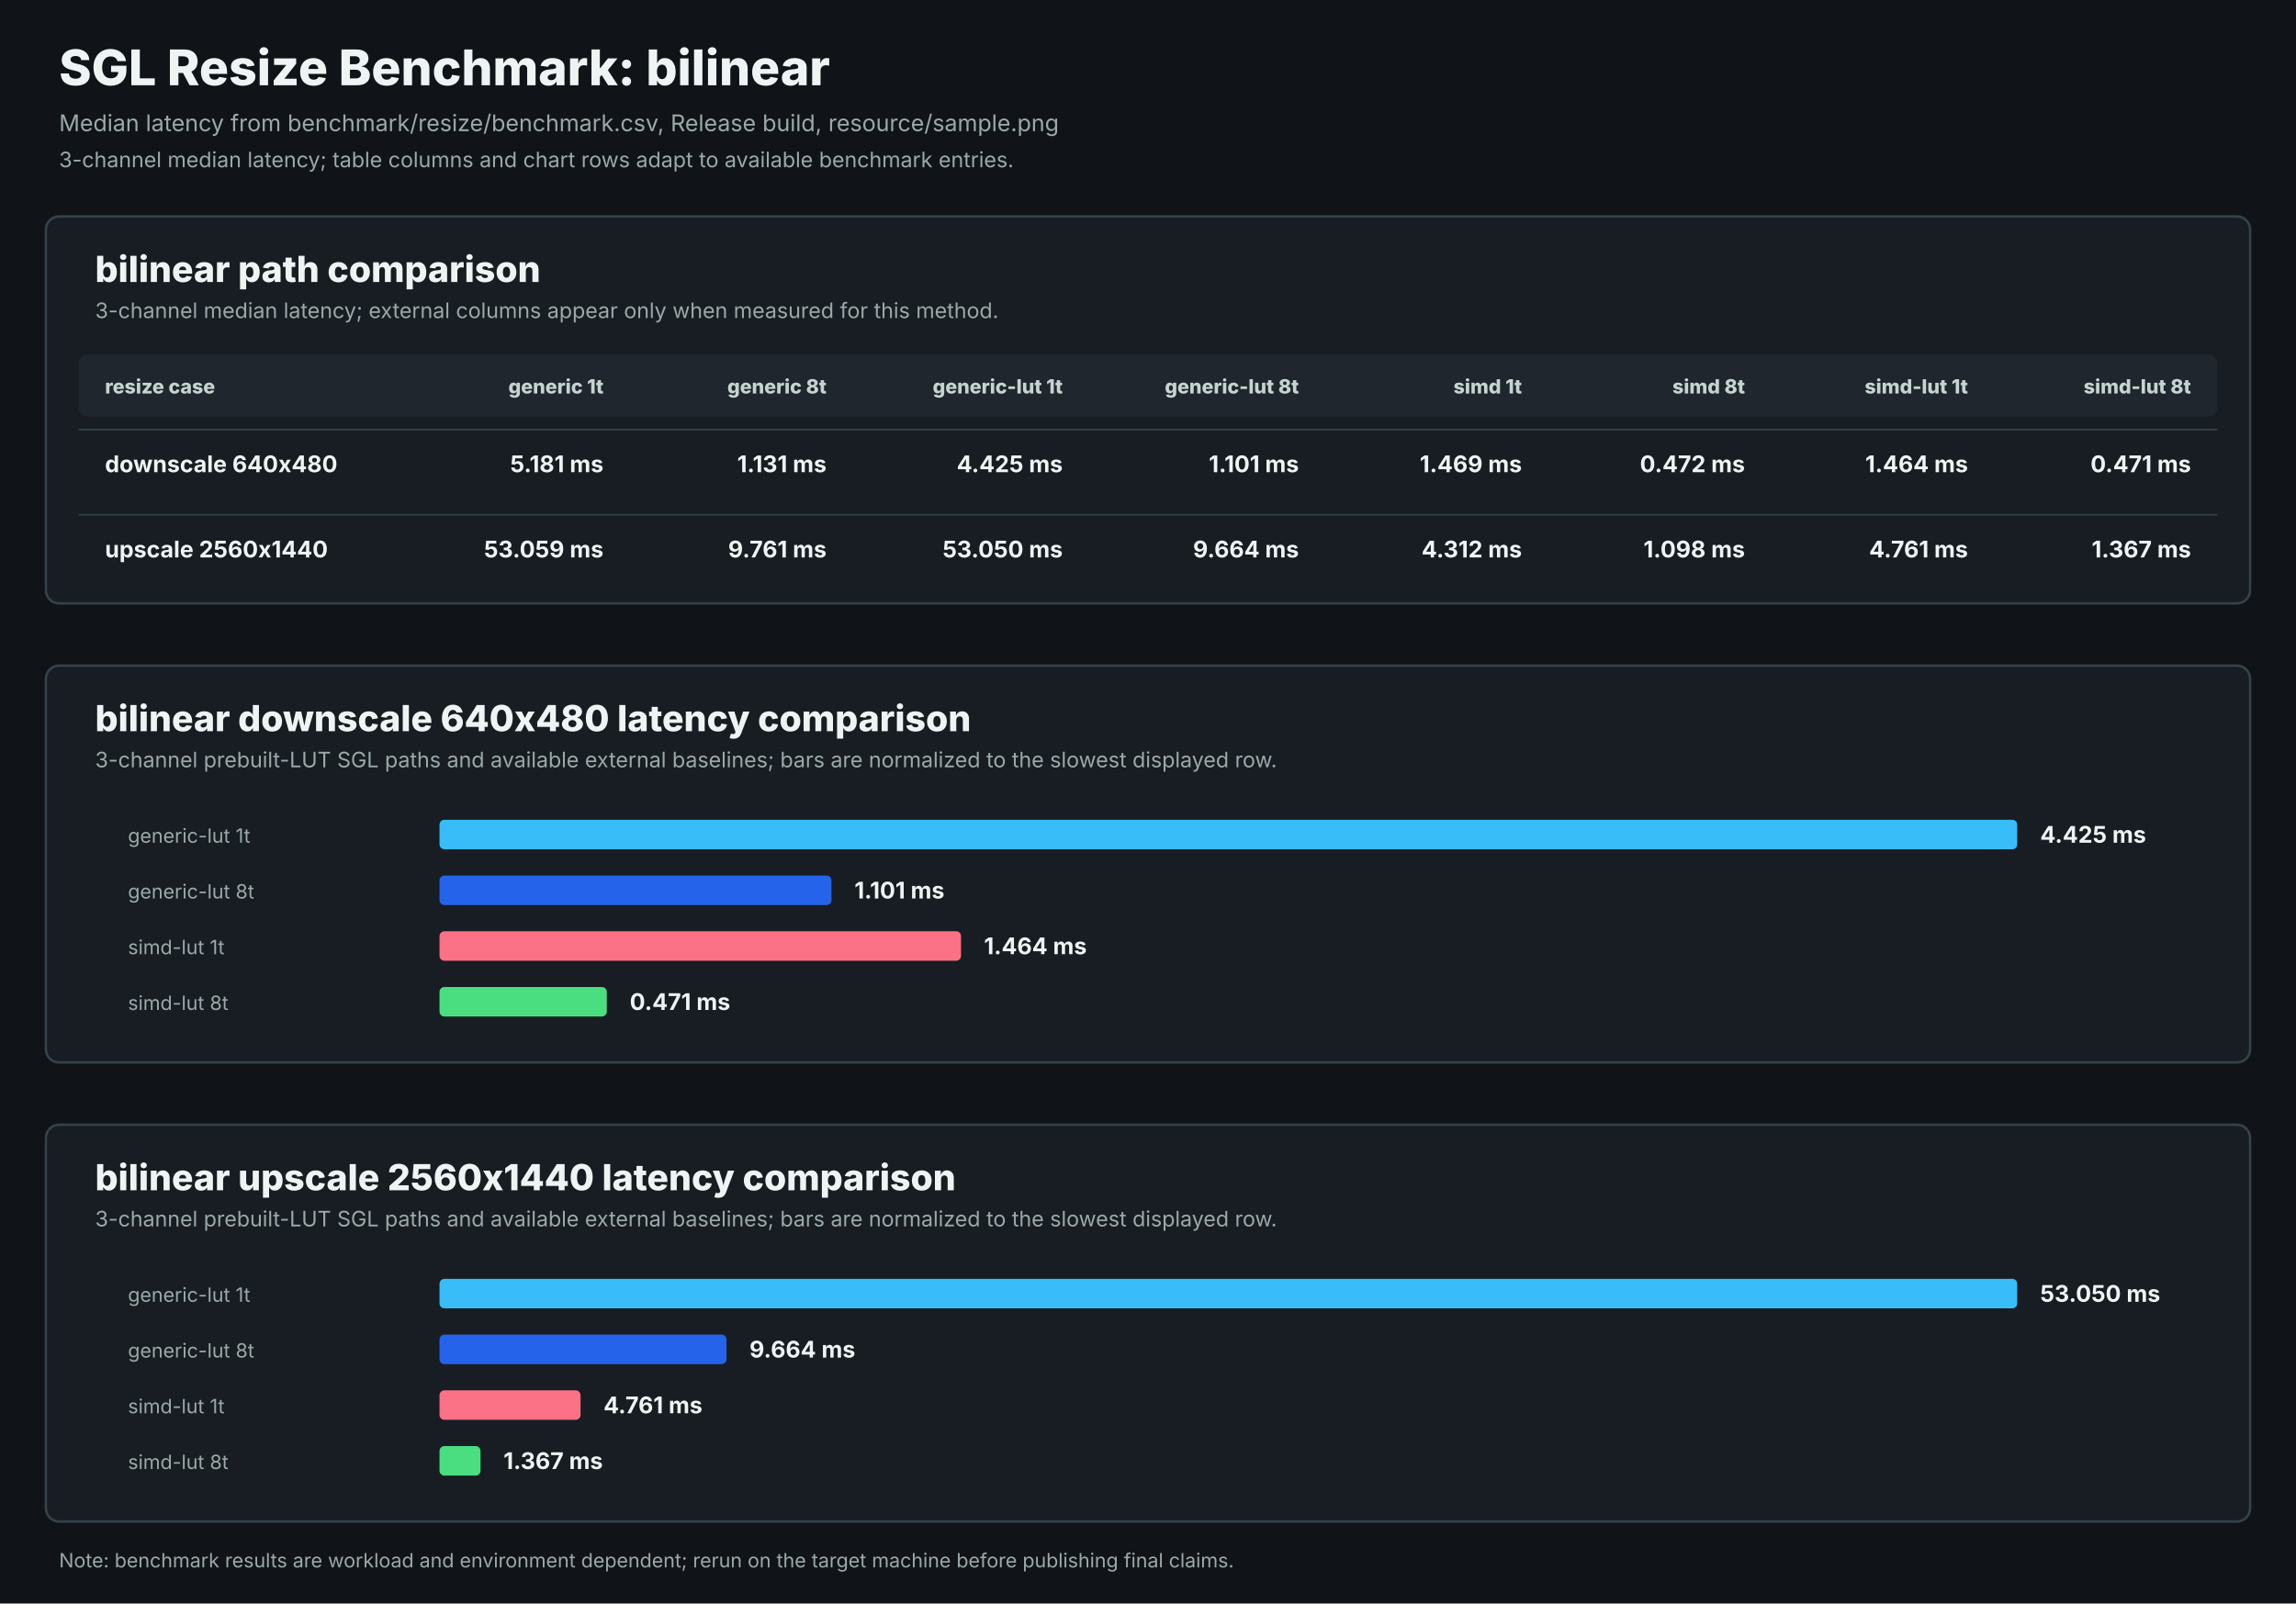
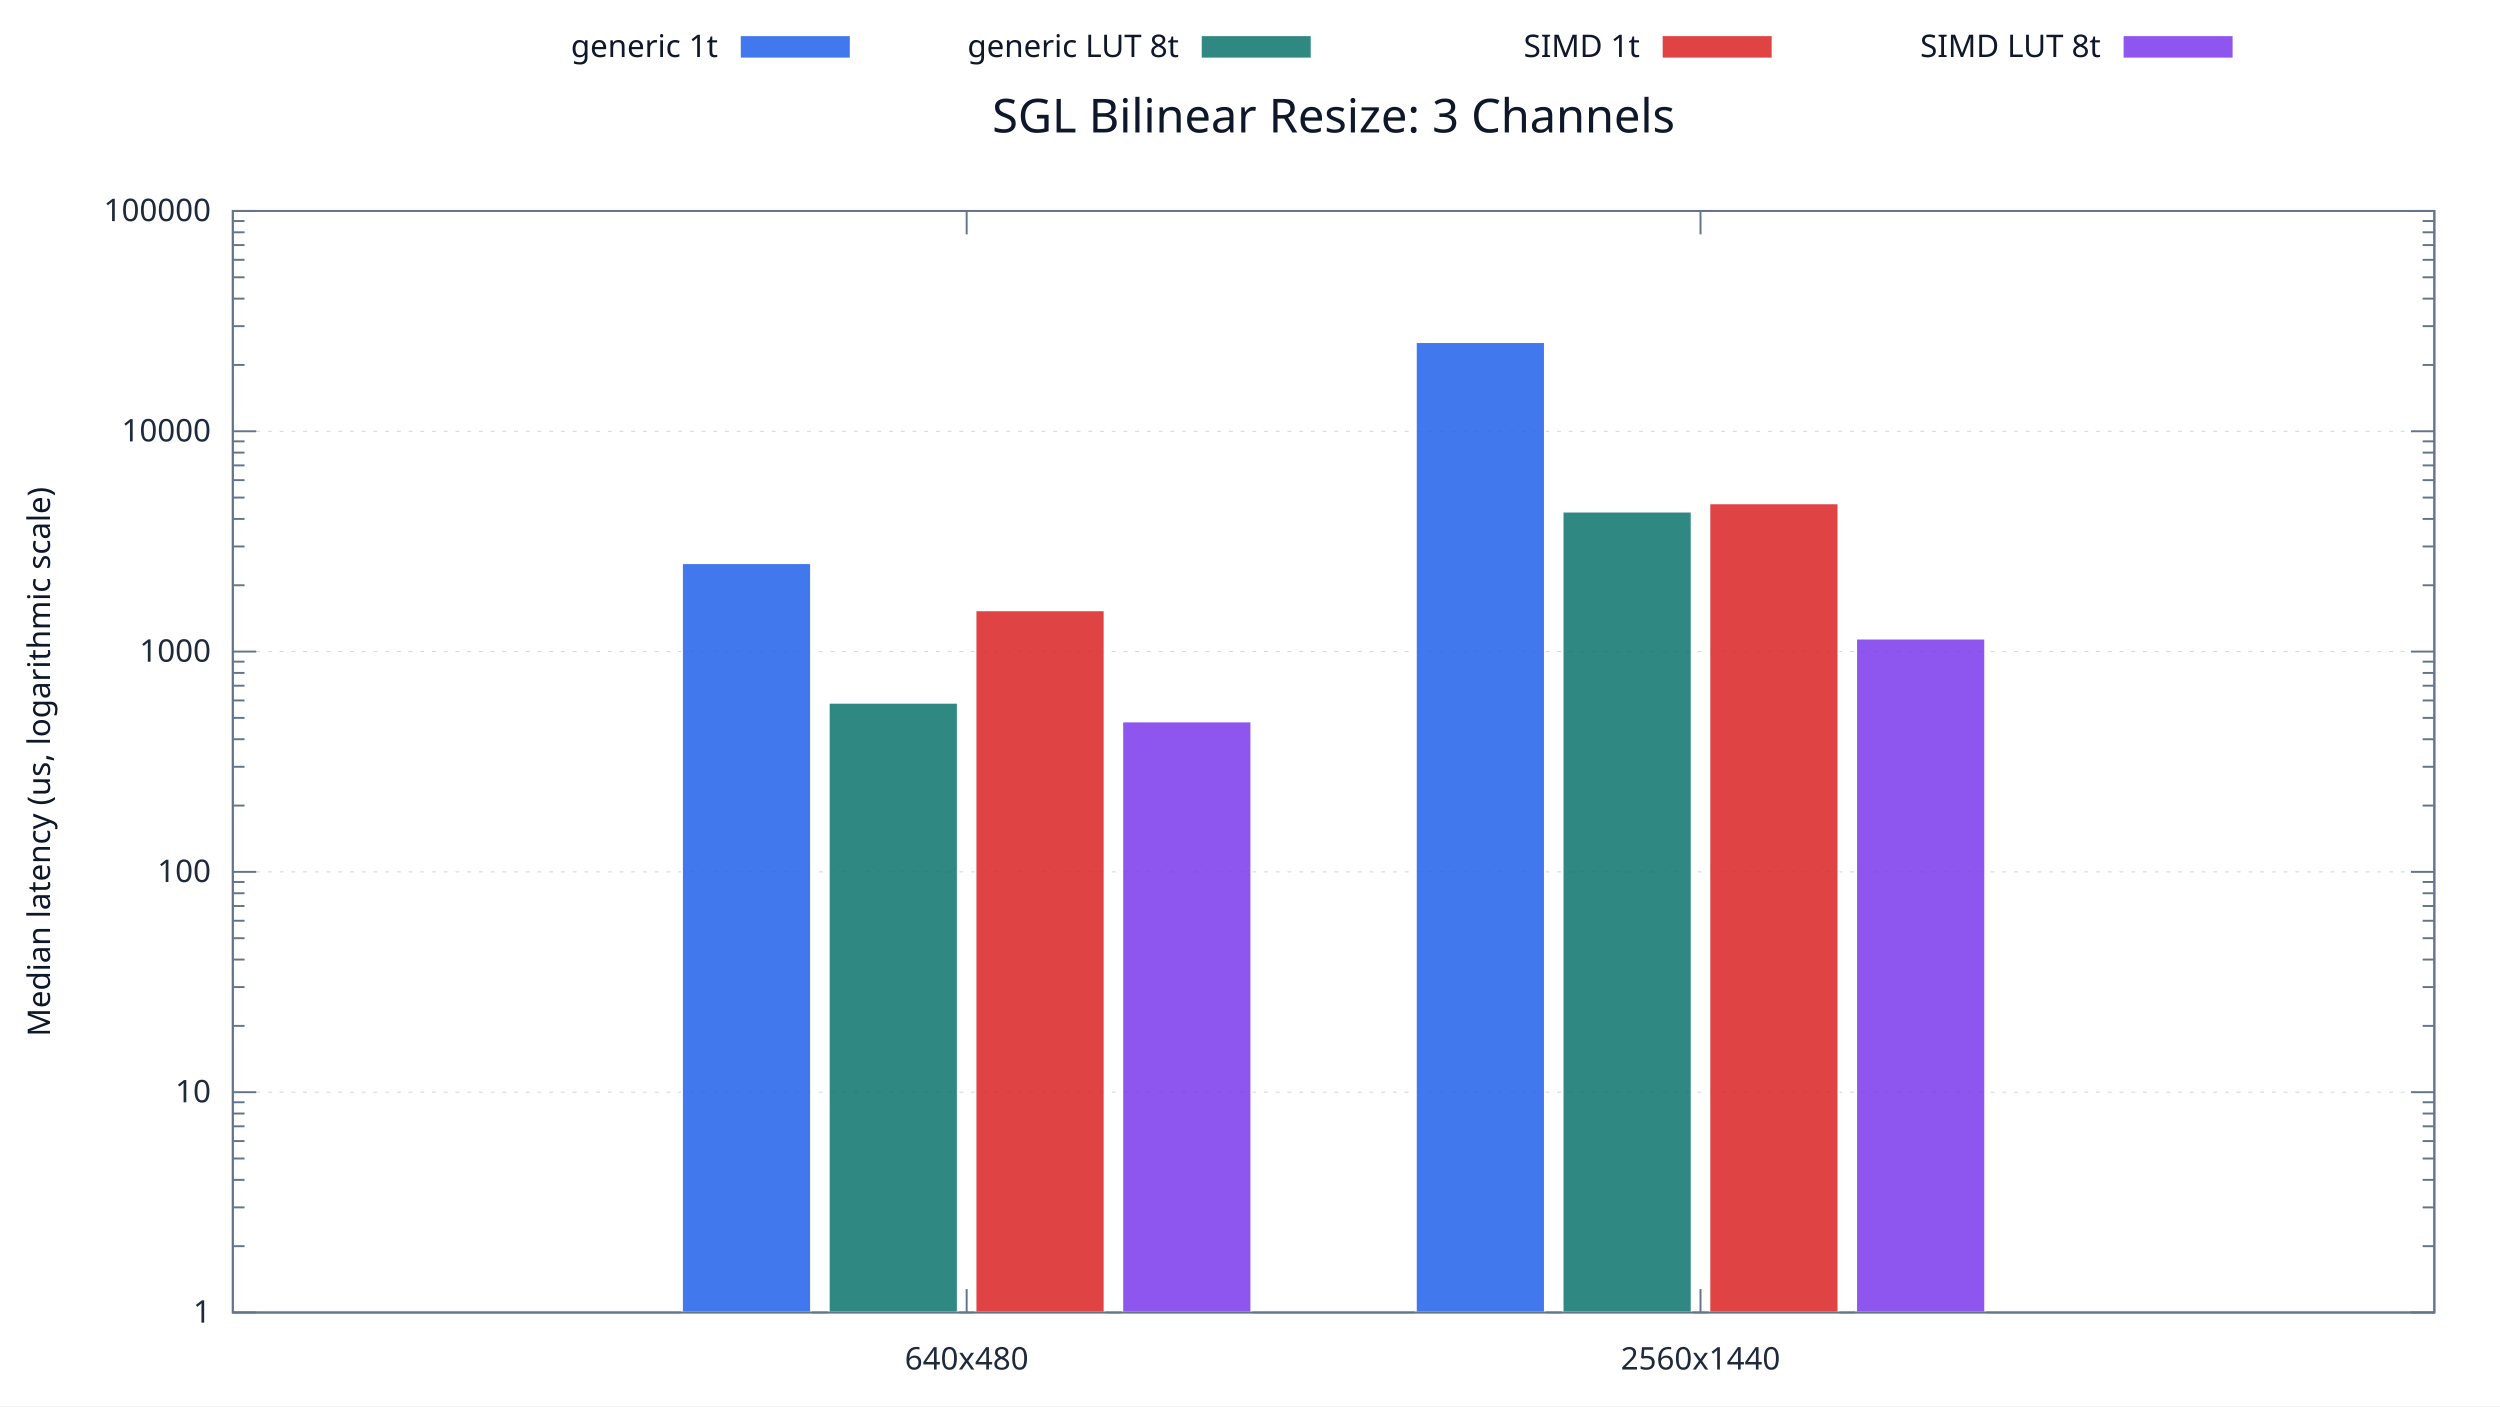
- <svg xmlns="http://www.w3.org/2000/svg" width="1400" height="978" viewBox="0 0 1400 978" role="img" aria-labelledby="title desc">
-   <defs>
-     <style>
-       .bg { fill: #101418; }
-       .panel { fill: #171d23; stroke: #34424a; stroke-width: 1.5; }
-       .header { fill: #1f262e; }
-       .line { stroke: #34424a; stroke-width: 1; }
-       .text { fill: #eef4f3; font-family: Inter, "Noto Sans KR", system-ui, sans-serif; }
-       .muted { fill: #9ba9a7; font-family: Inter, "Noto Sans KR", system-ui, sans-serif; }
-       .small { fill: #9ba9a7; font-family: Inter, "Noto Sans KR", system-ui, sans-serif; font-size: 12px; }
-       .cell { fill: #eef4f3; font-family: Inter, "Noto Sans KR", system-ui, sans-serif; font-size: 14px; font-weight: 650; }
-       .head { fill: #c6d4d1; font-family: Inter, "Noto Sans KR", system-ui, sans-serif; font-size: 12px; font-weight: 800; }
-       .speed { fill: #facc15; font-family: Inter, "Noto Sans KR", system-ui, sans-serif; font-size: 14px; font-weight: 800; }
-     </style>
-   </defs>
-   <rect class="bg" x="0" y="0" width="1400" height="978" />
-   <text class="text" x="36" y="52" font-size="30" font-weight="800">SGL Resize Benchmark: bilinear</text>
-   <text class="muted" x="36" y="80" font-size="14">Median latency from benchmark/resize/benchmark.csv, Release build, resource/sample.png</text>
-   <text class="muted" x="36" y="102" font-size="13">3-channel median latency; table columns and chart rows adapt to available benchmark entries.</text>
-   <rect class="panel" x="28" y="132" width="1344" height="236" rx="8" />
-   <text class="text" x="58" y="172" font-size="22" font-weight="800">bilinear path comparison</text>
-   <text class="muted" x="58" y="194" font-size="13">3-channel median latency; external columns appear only when measured for this method.</text>
-   <rect class="header" x="48" y="216" width="1304" height="38" rx="6" />
-   <text class="head" x="64" y="240">resize case</text>
-   <text class="head" x="368" y="240" text-anchor="end">generic 1t</text>
-   <text class="head" x="504" y="240" text-anchor="end">generic 8t</text>
-   <text class="head" x="648" y="240" text-anchor="end">generic-lut 1t</text>
-   <text class="head" x="792" y="240" text-anchor="end">generic-lut 8t</text>
-   <text class="head" x="928" y="240" text-anchor="end">simd 1t</text>
-   <text class="head" x="1064" y="240" text-anchor="end">simd 8t</text>
-   <text class="head" x="1200" y="240" text-anchor="end">simd-lut 1t</text>
-   <text class="head" x="1336" y="240" text-anchor="end">simd-lut 8t</text>
-   <line class="line" x1="48" y1="262" x2="1352" y2="262" />
-   <text class="cell" x="64" y="288">downscale 640x480</text>
-   <text class="cell" x="368" y="288" text-anchor="end">5.181 ms</text>
-   <text class="cell" x="504" y="288" text-anchor="end">1.131 ms</text>
-   <text class="cell" x="648" y="288" text-anchor="end">4.425 ms</text>
-   <text class="cell" x="792" y="288" text-anchor="end">1.101 ms</text>
-   <text class="cell" x="928" y="288" text-anchor="end">1.469 ms</text>
-   <text class="cell" x="1064" y="288" text-anchor="end">0.472 ms</text>
-   <text class="cell" x="1200" y="288" text-anchor="end">1.464 ms</text>
-   <text class="cell" x="1336" y="288" text-anchor="end">0.471 ms</text>
-   <line class="line" x1="48" y1="314" x2="1352" y2="314" />
-   <text class="cell" x="64" y="340">upscale 2560x1440</text>
-   <text class="cell" x="368" y="340" text-anchor="end">53.059 ms</text>
-   <text class="cell" x="504" y="340" text-anchor="end">9.761 ms</text>
-   <text class="cell" x="648" y="340" text-anchor="end">53.050 ms</text>
-   <text class="cell" x="792" y="340" text-anchor="end">9.664 ms</text>
-   <text class="cell" x="928" y="340" text-anchor="end">4.312 ms</text>
-   <text class="cell" x="1064" y="340" text-anchor="end">1.098 ms</text>
-   <text class="cell" x="1200" y="340" text-anchor="end">4.761 ms</text>
-   <text class="cell" x="1336" y="340" text-anchor="end">1.367 ms</text>
-   <rect class="panel" x="28" y="406" width="1344" height="242" rx="8" />
-   <text class="text" x="58" y="446" font-size="22" font-weight="800">bilinear downscale 640x480 latency comparison</text>
-   <text class="muted" x="58" y="468" font-size="13">3-channel prebuilt-LUT SGL paths and available external baselines; bars are normalized to the slowest displayed row.</text>
-   <text class="small" x="78" y="514">generic-lut 1t</text>
-   <rect x="268" y="500" width="962" height="18" rx="3" fill="#38bdf8" />
-   <text class="cell" x="1244" y="514">4.425 ms</text>
-   <text class="small" x="78" y="548">generic-lut 8t</text>
-   <rect x="268" y="534" width="239" height="18" rx="3" fill="#2563eb" />
-   <text class="cell" x="521" y="548">1.101 ms</text>
-   <text class="small" x="78" y="582">simd-lut 1t</text>
-   <rect x="268" y="568" width="318" height="18" rx="3" fill="#fb7185" />
-   <text class="cell" x="600" y="582">1.464 ms</text>
-   <text class="small" x="78" y="616">simd-lut 8t</text>
-   <rect x="268" y="602" width="102" height="18" rx="3" fill="#4ade80" />
-   <text class="cell" x="384" y="616">0.471 ms</text>
-   <rect class="panel" x="28" y="686" width="1344" height="242" rx="8" />
-   <text class="text" x="58" y="726" font-size="22" font-weight="800">bilinear upscale 2560x1440 latency comparison</text>
-   <text class="muted" x="58" y="748" font-size="13">3-channel prebuilt-LUT SGL paths and available external baselines; bars are normalized to the slowest displayed row.</text>
-   <text class="small" x="78" y="794">generic-lut 1t</text>
-   <rect x="268" y="780" width="962" height="18" rx="3" fill="#38bdf8" />
-   <text class="cell" x="1244" y="794">53.050 ms</text>
-   <text class="small" x="78" y="828">generic-lut 8t</text>
-   <rect x="268" y="814" width="175" height="18" rx="3" fill="#2563eb" />
-   <text class="cell" x="457" y="828">9.664 ms</text>
-   <text class="small" x="78" y="862">simd-lut 1t</text>
-   <rect x="268" y="848" width="86" height="18" rx="3" fill="#fb7185" />
-   <text class="cell" x="368" y="862">4.761 ms</text>
-   <text class="small" x="78" y="896">simd-lut 8t</text>
-   <rect x="268" y="882" width="25" height="18" rx="3" fill="#4ade80" />
-   <text class="cell" x="307" y="896">1.367 ms</text>
-   <text class="small" x="36" y="956">Note: benchmark results are workload and environment dependent; rerun on the target machine before publishing final claims.</text>
+ <svg xmlns="http://www.w3.org/2000/svg" xmlns:xlink="http://www.w3.org/1999/xlink" viewBox="0 0 1280 720">
+   <g id="gnuplot_canvas">
+     <rect x="0" y="0" width="1280" height="720" fill="#ffffff" />
+     <defs>
+       <circle id="gpDot" r="0.5" stroke-width="0.5" stroke="currentColor" />
+       <path id="gpPt0" stroke-width="0.167" stroke="currentColor" d="M-1,0 h2 M0,-1 v2" />
+       <path id="gpPt1" stroke-width="0.167" stroke="currentColor" d="M-1,-1 L1,1 M1,-1 L-1,1" />
+       <path id="gpPt2" stroke-width="0.167" stroke="currentColor" d="M-1,0 L1,0 M0,-1 L0,1 M-1,-1 L1,1 M-1,1 L1,-1" />
+       <rect id="gpPt3" stroke-width="0.167" stroke="currentColor" x="-1" y="-1" width="2" height="2" />
+       <rect id="gpPt4" stroke-width="0.167" stroke="currentColor" fill="currentColor" x="-1" y="-1" width="2" height="2" />
+       <circle id="gpPt5" stroke-width="0.167" stroke="currentColor" cx="0" cy="0" r="1" />
+       <use xlink:href="#gpPt5" id="gpPt6" fill="currentColor" stroke="none" />
+       <path id="gpPt7" stroke-width="0.167" stroke="currentColor" d="M0,-1.33 L-1.33,0.67 L1.33,0.67 z" />
+       <use xlink:href="#gpPt7" id="gpPt8" fill="currentColor" stroke="none" />
+       <use xlink:href="#gpPt7" id="gpPt9" stroke="currentColor" transform="rotate(180)" />
+       <use xlink:href="#gpPt9" id="gpPt10" fill="currentColor" stroke="none" />
+       <use xlink:href="#gpPt3" id="gpPt11" stroke="currentColor" transform="rotate(45)" />
+       <use xlink:href="#gpPt11" id="gpPt12" fill="currentColor" stroke="none" />
+       <path id="gpPt13" stroke-width="0.167" stroke="currentColor" d="M0,1.330 L1.265,0.411 L0.782,-1.067 L-0.782,-1.076 L-1.265,0.411 z" />
+       <use xlink:href="#gpPt13" id="gpPt14" fill="currentColor" stroke="none" />
+       <filter id="textbox" filterUnits="objectBoundingBox" x="0" y="0" height="1" width="1">
+         <feFlood flood-color="#FFFFFF" flood-opacity="1" result="bgnd" />
+         <feComposite in="SourceGraphic" in2="bgnd" operator="atop" />
+       </filter>
+       <filter id="greybox" filterUnits="objectBoundingBox" x="0" y="0" height="1" width="1">
+         <feFlood flood-color="lightgrey" flood-opacity="1" result="grey" />
+         <feComposite in="SourceGraphic" in2="grey" operator="atop" />
+       </filter>
+     </defs>
+     <g fill="none" color="#FFFFFF" stroke="currentColor" stroke-width="1.00" stroke-linecap="butt" stroke-linejoin="miter">
+ </g>
+     <g fill="none" color="black" stroke="currentColor" stroke-width="1.00" stroke-linecap="butt" stroke-linejoin="miter">
+ </g>
+     <g fill="none" color="black" stroke="rgb(100, 116, 139)" stroke-width="0.50" stroke-linecap="butt" stroke-linejoin="miter">
+ </g>
+     <g fill="none" color="gray" stroke="currentColor" stroke-width="0.50" stroke-linecap="butt" stroke-linejoin="miter">
+       <path stroke="rgb(203, 213, 225)" stroke-dasharray="2,4" class="gridline" d="M119.20,672.00 L1246.39,672.00  " />
+     </g>
+     <g fill="none" color="gray" stroke="rgb(203, 213, 225)" stroke-width="1.00" stroke-linecap="butt" stroke-linejoin="miter">
+ </g>
+     <g fill="none" color="black" stroke="currentColor" stroke-width="1.00" stroke-linecap="butt" stroke-linejoin="miter">
+       <path stroke="rgb(100, 116, 139)" d="M119.20,672.00 L131.20,672.00 M1246.39,672.00 L1234.39,672.00  " />
+       <g transform="translate(108.00,677.20)" stroke="none" fill="rgb(30,41,59)" font-family="sans" font-size="16.00" text-anchor="end">
+         <text>
+           <tspan font-family="sans">1</tspan>
+         </text>
+       </g>
+     </g>
+     <g fill="none" color="black" stroke="currentColor" stroke-width="1.00" stroke-linecap="butt" stroke-linejoin="miter">
+       <path stroke="rgb(100, 116, 139)" d="M119.20,638.04 L125.20,638.04 M1246.39,638.04 L1240.39,638.04 M119.20,618.18 L125.20,618.18 M1246.39,618.18 L1240.39,618.18   M119.20,604.09 L125.20,604.09 M1246.39,604.09 L1240.39,604.09 M119.20,593.16 L125.20,593.16 M1246.39,593.16 L1240.39,593.16   M119.20,584.23 L125.20,584.23 M1246.39,584.23 L1240.39,584.23 M119.20,576.67 L125.20,576.67 M1246.39,576.67 L1240.39,576.67   M119.20,570.13 L125.20,570.13 M1246.39,570.13 L1240.39,570.13 M119.20,564.36 L125.20,564.36 M1246.39,564.36 L1240.39,564.36    " />
+     </g>
+     <g fill="none" color="black" stroke="rgb(100, 116, 139)" stroke-width="0.50" stroke-linecap="butt" stroke-linejoin="miter">
+ </g>
+     <g fill="none" color="gray" stroke="currentColor" stroke-width="0.50" stroke-linecap="butt" stroke-linejoin="miter">
+       <path stroke="rgb(203, 213, 225)" stroke-dasharray="2,4" class="gridline" d="M119.20,559.20 L1246.39,559.20  " />
+     </g>
+     <g fill="none" color="gray" stroke="rgb(203, 213, 225)" stroke-width="1.00" stroke-linecap="butt" stroke-linejoin="miter">
+ </g>
+     <g fill="none" color="black" stroke="currentColor" stroke-width="1.00" stroke-linecap="butt" stroke-linejoin="miter">
+       <path stroke="rgb(100, 116, 139)" d="M119.20,559.20 L131.20,559.20 M1246.39,559.20 L1234.39,559.20  " />
+       <g transform="translate(108.00,564.40)" stroke="none" fill="rgb(30,41,59)" font-family="sans" font-size="16.00" text-anchor="end">
+         <text>
+           <tspan font-family="sans">10</tspan>
+         </text>
+       </g>
+     </g>
+     <g fill="none" color="black" stroke="currentColor" stroke-width="1.00" stroke-linecap="butt" stroke-linejoin="miter">
+       <path stroke="rgb(100, 116, 139)" d="M119.20,525.25 L125.20,525.25 M1246.39,525.25 L1240.39,525.25 M119.20,505.38 L125.20,505.38 M1246.39,505.38 L1240.39,505.38   M119.20,491.29 L125.20,491.29 M1246.39,491.29 L1240.39,491.29 M119.20,480.36 L125.20,480.36 M1246.39,480.36 L1240.39,480.36   M119.20,471.43 L125.20,471.43 M1246.39,471.43 L1240.39,471.43 M119.20,463.88 L125.20,463.88 M1246.39,463.88 L1240.39,463.88   M119.20,457.34 L125.20,457.34 M1246.39,457.34 L1240.39,457.34 M119.20,451.57 L125.20,451.57 M1246.39,451.57 L1240.39,451.57    " />
+     </g>
+     <g fill="none" color="black" stroke="rgb(100, 116, 139)" stroke-width="0.50" stroke-linecap="butt" stroke-linejoin="miter">
+ </g>
+     <g fill="none" color="gray" stroke="currentColor" stroke-width="0.50" stroke-linecap="butt" stroke-linejoin="miter">
+       <path stroke="rgb(203, 213, 225)" stroke-dasharray="2,4" class="gridline" d="M119.20,446.40 L1246.39,446.40  " />
+     </g>
+     <g fill="none" color="gray" stroke="rgb(203, 213, 225)" stroke-width="1.00" stroke-linecap="butt" stroke-linejoin="miter">
+ </g>
+     <g fill="none" color="black" stroke="currentColor" stroke-width="1.00" stroke-linecap="butt" stroke-linejoin="miter">
+       <path stroke="rgb(100, 116, 139)" d="M119.20,446.40 L131.20,446.40 M1246.39,446.40 L1234.39,446.40  " />
+       <g transform="translate(108.00,451.60)" stroke="none" fill="rgb(30,41,59)" font-family="sans" font-size="16.00" text-anchor="end">
+         <text>
+           <tspan font-family="sans">100</tspan>
+         </text>
+       </g>
+     </g>
+     <g fill="none" color="black" stroke="currentColor" stroke-width="1.00" stroke-linecap="butt" stroke-linejoin="miter">
+       <path stroke="rgb(100, 116, 139)" d="M119.20,412.45 L125.20,412.45 M1246.39,412.45 L1240.39,412.45 M119.20,392.59 L125.20,392.59 M1246.39,392.59 L1240.39,392.59   M119.20,378.49 L125.20,378.49 M1246.39,378.49 L1240.39,378.49 M119.20,367.56 L125.20,367.56 M1246.39,367.56 L1240.39,367.56   M119.20,358.63 L125.20,358.63 M1246.39,358.63 L1240.39,358.63 M119.20,351.08 L125.20,351.08 M1246.39,351.08 L1240.39,351.08   M119.20,344.54 L125.20,344.54 M1246.39,344.54 L1240.39,344.54 M119.20,338.77 L125.20,338.77 M1246.39,338.77 L1240.39,338.77    " />
+     </g>
+     <g fill="none" color="black" stroke="rgb(100, 116, 139)" stroke-width="0.50" stroke-linecap="butt" stroke-linejoin="miter">
+ </g>
+     <g fill="none" color="gray" stroke="currentColor" stroke-width="0.50" stroke-linecap="butt" stroke-linejoin="miter">
+       <path stroke="rgb(203, 213, 225)" stroke-dasharray="2,4" class="gridline" d="M119.20,333.61 L1246.39,333.61  " />
+     </g>
+     <g fill="none" color="gray" stroke="rgb(203, 213, 225)" stroke-width="1.00" stroke-linecap="butt" stroke-linejoin="miter">
+ </g>
+     <g fill="none" color="black" stroke="currentColor" stroke-width="1.00" stroke-linecap="butt" stroke-linejoin="miter">
+       <path stroke="rgb(100, 116, 139)" d="M119.20,333.61 L131.20,333.61 M1246.39,333.61 L1234.39,333.61  " />
+       <g transform="translate(108.00,338.81)" stroke="none" fill="rgb(30,41,59)" font-family="sans" font-size="16.00" text-anchor="end">
+         <text>
+           <tspan font-family="sans">1000</tspan>
+         </text>
+       </g>
+     </g>
+     <g fill="none" color="black" stroke="currentColor" stroke-width="1.00" stroke-linecap="butt" stroke-linejoin="miter">
+       <path stroke="rgb(100, 116, 139)" d="M119.20,299.65 L125.20,299.65 M1246.39,299.65 L1240.39,299.65 M119.20,279.79 L125.20,279.79 M1246.39,279.79 L1240.39,279.79   M119.20,265.69 L125.20,265.69 M1246.39,265.69 L1240.39,265.69 M119.20,254.76 L125.20,254.76 M1246.39,254.76 L1240.39,254.76   M119.20,245.83 L125.20,245.83 M1246.39,245.83 L1240.39,245.83 M119.20,238.28 L125.20,238.28 M1246.39,238.28 L1240.39,238.28   M119.20,231.74 L125.20,231.74 M1246.39,231.74 L1240.39,231.74 M119.20,225.97 L125.20,225.97 M1246.39,225.97 L1240.39,225.97    " />
+     </g>
+     <g fill="none" color="black" stroke="rgb(100, 116, 139)" stroke-width="0.50" stroke-linecap="butt" stroke-linejoin="miter">
+ </g>
+     <g fill="none" color="gray" stroke="currentColor" stroke-width="0.50" stroke-linecap="butt" stroke-linejoin="miter">
+       <path stroke="rgb(203, 213, 225)" stroke-dasharray="2,4" class="gridline" d="M119.20,220.81 L1246.39,220.81  " />
+     </g>
+     <g fill="none" color="gray" stroke="rgb(203, 213, 225)" stroke-width="1.00" stroke-linecap="butt" stroke-linejoin="miter">
+ </g>
+     <g fill="none" color="black" stroke="currentColor" stroke-width="1.00" stroke-linecap="butt" stroke-linejoin="miter">
+       <path stroke="rgb(100, 116, 139)" d="M119.20,220.81 L131.20,220.81 M1246.39,220.81 L1234.39,220.81  " />
+       <g transform="translate(108.00,226.01)" stroke="none" fill="rgb(30,41,59)" font-family="sans" font-size="16.00" text-anchor="end">
+         <text>
+           <tspan font-family="sans">10000</tspan>
+         </text>
+       </g>
+     </g>
+     <g fill="none" color="black" stroke="currentColor" stroke-width="1.00" stroke-linecap="butt" stroke-linejoin="miter">
+       <path stroke="rgb(100, 116, 139)" d="M119.20,186.85 L125.20,186.85 M1246.39,186.85 L1240.39,186.85 M119.20,166.99 L125.20,166.99 M1246.39,166.99 L1240.39,166.99   M119.20,152.90 L125.20,152.90 M1246.39,152.90 L1240.39,152.90 M119.20,141.97 L125.20,141.97 M1246.39,141.97 L1240.39,141.97   M119.20,133.03 L125.20,133.03 M1246.39,133.03 L1240.39,133.03 M119.20,125.48 L125.20,125.48 M1246.39,125.48 L1240.39,125.48   M119.20,118.94 L125.20,118.94 M1246.39,118.94 L1240.39,118.94 M119.20,113.17 L125.20,113.17 M1246.39,113.17 L1240.39,113.17    " />
+     </g>
+     <g fill="none" color="black" stroke="rgb(100, 116, 139)" stroke-width="0.50" stroke-linecap="butt" stroke-linejoin="miter">
+ </g>
+     <g fill="none" color="gray" stroke="currentColor" stroke-width="0.50" stroke-linecap="butt" stroke-linejoin="miter">
+       <path stroke="rgb(203, 213, 225)" stroke-dasharray="2,4" class="gridline" d="M119.20,108.01 L1246.39,108.01  " />
+     </g>
+     <g fill="none" color="gray" stroke="rgb(203, 213, 225)" stroke-width="1.00" stroke-linecap="butt" stroke-linejoin="miter">
+ </g>
+     <g fill="none" color="black" stroke="currentColor" stroke-width="1.00" stroke-linecap="butt" stroke-linejoin="miter">
+       <path stroke="rgb(100, 116, 139)" d="M119.20,108.01 L131.20,108.01 M1246.39,108.01 L1234.39,108.01  " />
+       <g transform="translate(108.00,113.21)" stroke="none" fill="rgb(30,41,59)" font-family="sans" font-size="16.00" text-anchor="end">
+         <text>
+           <tspan font-family="sans">100000</tspan>
+         </text>
+       </g>
+     </g>
+     <g fill="none" color="black" stroke="currentColor" stroke-width="1.00" stroke-linecap="butt" stroke-linejoin="miter">
+       <path stroke="rgb(100, 116, 139)" d="M494.93,672.00 L494.93,660.00 M494.93,108.01 L494.93,120.01  " />
+       <g transform="translate(494.93,701.20)" stroke="none" fill="rgb(30,41,59)" font-family="sans" font-size="16.00" text-anchor="middle">
+         <text>
+           <tspan font-family="sans">640x480</tspan>
+         </text>
+       </g>
+     </g>
+     <g fill="none" color="black" stroke="currentColor" stroke-width="1.00" stroke-linecap="butt" stroke-linejoin="miter">
+       <path stroke="rgb(100, 116, 139)" d="M870.66,672.00 L870.66,660.00 M870.66,108.01 L870.66,120.01  " />
+       <g transform="translate(870.66,701.20)" stroke="none" fill="rgb(30,41,59)" font-family="sans" font-size="16.00" text-anchor="middle">
+         <text>
+           <tspan font-family="sans">2560x1440</tspan>
+         </text>
+       </g>
+     </g>
+     <g fill="none" color="black" stroke="currentColor" stroke-width="1.00" stroke-linecap="butt" stroke-linejoin="miter">
+ </g>
+     <g fill="none" color="black" stroke="currentColor" stroke-width="1.00" stroke-linecap="butt" stroke-linejoin="miter">
+       <path stroke="rgb(100, 116, 139)" d="M119.20,108.01 L119.20,672.00 L1246.39,672.00 L1246.39,108.01 L119.20,108.01 Z  " />
+     </g>
+     <g fill="none" color="black" stroke="currentColor" stroke-width="1.00" stroke-linecap="butt" stroke-linejoin="miter">
+ </g>
+     <g id="gnuplot_plot_1">
+       <g fill="none" color="black" stroke="currentColor" stroke-width="1.00" stroke-linecap="butt" stroke-linejoin="miter">
+         <g transform="translate(367.59,29.20)" stroke="none" fill="rgb(15,23,42)" font-family="sans" font-size="16.00" text-anchor="end">
+           <text>
+             <tspan font-family="sans">generic 1t</tspan>
+           </text>
+         </g>
+       </g>
+       <g fill="none" color="black" stroke="currentColor" stroke-width="1.00" stroke-linecap="butt" stroke-linejoin="miter">
+         <g stroke="none" shape-rendering="crispEdges">
+           <polygon fill="rgb( 37,  99, 235)" fill-opacity="0.86" points="378.79,30.00 435.59,30.00 435.59,18.00 378.79,18.00 " />
+         </g>
+         <path stroke="rgb(255, 255, 255)" d="M378.79,30.00 L435.59,30.00 L435.59,18.00 L378.79,18.00 L378.79,30.00 Z  " />
+       </g>
+       <g fill="none" color="black" stroke="currentColor" stroke-width="1.00" stroke-linecap="butt" stroke-linejoin="miter">
+         <g stroke="none" shape-rendering="crispEdges">
+           <polygon fill="rgb( 37,  99, 235)" fill-opacity="0.86" points="349.15,672.00 415.29,672.00 415.29,288.30 349.15,288.30 " />
+         </g>
+         <path stroke="rgb(255, 255, 255)" d="M349.15,672.00 L349.15,288.31 L415.28,288.31 L415.28,672.00 L349.15,672.00 Z  " />
+       </g>
+       <g fill="none" color="black" stroke="currentColor" stroke-width="1.00" stroke-linecap="butt" stroke-linejoin="miter">
+         <g stroke="none" shape-rendering="crispEdges">
+           <polygon fill="rgb( 37,  99, 235)" fill-opacity="0.86" points="724.88,672.00 791.02,672.00 791.02,175.12 724.88,175.12 " />
+         </g>
+         <path stroke="rgb(255, 255, 255)" d="M724.88,672.00 L724.88,175.13 L791.01,175.13 L791.01,672.00 L724.88,672.00 Z  " />
+       </g>
+       <g fill="none" color="black" stroke="currentColor" stroke-width="1.00" stroke-linecap="butt" stroke-linejoin="miter">
+ </g>
+     </g>
+     <g id="gnuplot_plot_2">
+       <g fill="none" color="black" stroke="currentColor" stroke-width="1.00" stroke-linecap="butt" stroke-linejoin="miter">
+         <g transform="translate(603.59,29.20)" stroke="none" fill="rgb(15,23,42)" font-family="sans" font-size="16.00" text-anchor="end">
+           <text>
+             <tspan font-family="sans">generic LUT 8t</tspan>
+           </text>
+         </g>
+       </g>
+       <g fill="none" color="black" stroke="currentColor" stroke-width="1.00" stroke-linecap="butt" stroke-linejoin="miter">
+         <g stroke="none" shape-rendering="crispEdges">
+           <polygon fill="rgb( 15, 118, 110)" fill-opacity="0.86" points="614.79,30.00 671.59,30.00 671.59,18.00 614.79,18.00 " />
+         </g>
+         <path stroke="rgb(255, 255, 255)" d="M614.79,30.00 L671.59,30.00 L671.59,18.00 L614.79,18.00 L614.79,30.00 Z  " />
+       </g>
+       <g fill="none" color="black" stroke="currentColor" stroke-width="1.00" stroke-linecap="butt" stroke-linejoin="miter">
+         <g stroke="none" shape-rendering="crispEdges">
+           <polygon fill="rgb( 15, 118, 110)" fill-opacity="0.86" points="424.29,672.00 490.43,672.00 490.43,359.78 424.29,359.78 " />
+         </g>
+         <path stroke="rgb(255, 255, 255)" d="M424.29,672.00 L424.29,359.79 L490.42,359.79 L490.42,672.00 L424.29,672.00 Z  " />
+       </g>
+       <g fill="none" color="black" stroke="currentColor" stroke-width="1.00" stroke-linecap="butt" stroke-linejoin="miter">
+         <g stroke="none" shape-rendering="crispEdges">
+           <polygon fill="rgb( 15, 118, 110)" fill-opacity="0.86" points="800.02,672.00 866.16,672.00 866.16,261.90 800.02,261.90 " />
+         </g>
+         <path stroke="rgb(255, 255, 255)" d="M800.02,672.00 L800.02,261.91 L866.15,261.91 L866.15,672.00 L800.02,672.00 Z  " />
+       </g>
+       <g fill="none" color="black" stroke="currentColor" stroke-width="1.00" stroke-linecap="butt" stroke-linejoin="miter">
+ </g>
+     </g>
+     <g id="gnuplot_plot_3">
+       <g fill="none" color="black" stroke="currentColor" stroke-width="1.00" stroke-linecap="butt" stroke-linejoin="miter">
+         <g transform="translate(839.59,29.20)" stroke="none" fill="rgb(15,23,42)" font-family="sans" font-size="16.00" text-anchor="end">
+           <text>
+             <tspan font-family="sans">SIMD 1t</tspan>
+           </text>
+         </g>
+       </g>
+       <g fill="none" color="black" stroke="currentColor" stroke-width="1.00" stroke-linecap="butt" stroke-linejoin="miter">
+         <g stroke="none" shape-rendering="crispEdges">
+           <polygon fill="rgb(220,  38,  38)" fill-opacity="0.86" points="850.79,30.00 907.59,30.00 907.59,18.00 850.79,18.00 " />
+         </g>
+         <path stroke="rgb(255, 255, 255)" d="M850.79,30.00 L907.59,30.00 L907.59,18.00 L850.79,18.00 L850.79,30.00 Z  " />
+       </g>
+       <g fill="none" color="black" stroke="currentColor" stroke-width="1.00" stroke-linecap="butt" stroke-linejoin="miter">
+         <g stroke="none" shape-rendering="crispEdges">
+           <polygon fill="rgb(220,  38,  38)" fill-opacity="0.86" points="499.44,672.00 565.58,672.00 565.58,312.44 499.44,312.44 " />
+         </g>
+         <path stroke="rgb(255, 255, 255)" d="M499.44,672.00 L499.44,312.45 L565.57,312.45 L565.57,672.00 L499.44,672.00 Z  " />
+       </g>
+       <g fill="none" color="black" stroke="currentColor" stroke-width="1.00" stroke-linecap="butt" stroke-linejoin="miter">
+         <g stroke="none" shape-rendering="crispEdges">
+           <polygon fill="rgb(220,  38,  38)" fill-opacity="0.86" points="875.17,672.00 941.31,672.00 941.31,257.67 875.17,257.67 " />
+         </g>
+         <path stroke="rgb(255, 255, 255)" d="M875.17,672.00 L875.17,257.68 L941.30,257.68 L941.30,672.00 L875.17,672.00 Z  " />
+       </g>
+       <g fill="none" color="black" stroke="currentColor" stroke-width="1.00" stroke-linecap="butt" stroke-linejoin="miter">
+ </g>
+     </g>
+     <g id="gnuplot_plot_4">
+       <g fill="none" color="black" stroke="currentColor" stroke-width="1.00" stroke-linecap="butt" stroke-linejoin="miter">
+         <g transform="translate(1075.59,29.20)" stroke="none" fill="rgb(15,23,42)" font-family="sans" font-size="16.00" text-anchor="end">
+           <text>
+             <tspan font-family="sans">SIMD LUT 8t</tspan>
+           </text>
+         </g>
+       </g>
+       <g fill="none" color="black" stroke="currentColor" stroke-width="1.00" stroke-linecap="butt" stroke-linejoin="miter">
+         <g stroke="none" shape-rendering="crispEdges">
+           <polygon fill="rgb(124,  58, 237)" fill-opacity="0.86" points="1086.79,30.00 1143.59,30.00 1143.59,18.00 1086.79,18.00 " />
+         </g>
+         <path stroke="rgb(255, 255, 255)" d="M1086.79,30.00 L1143.59,30.00 L1143.59,18.00 L1086.79,18.00 L1086.79,30.00 Z  " />
+       </g>
+       <g fill="none" color="black" stroke="currentColor" stroke-width="1.00" stroke-linecap="butt" stroke-linejoin="miter">
+         <g stroke="none" shape-rendering="crispEdges">
+           <polygon fill="rgb(124,  58, 237)" fill-opacity="0.86" points="574.58,672.00 640.72,672.00 640.72,369.35 574.58,369.35 " />
+         </g>
+         <path stroke="rgb(255, 255, 255)" d="M574.58,672.00 L574.58,369.36 L640.71,369.36 L640.71,672.00 L574.58,672.00 Z  " />
+       </g>
+       <g fill="none" color="black" stroke="currentColor" stroke-width="1.00" stroke-linecap="butt" stroke-linejoin="miter">
+         <g stroke="none" shape-rendering="crispEdges">
+           <polygon fill="rgb(124,  58, 237)" fill-opacity="0.86" points="950.31,672.00 1016.45,672.00 1016.45,326.92 950.31,326.92 " />
+         </g>
+         <path stroke="rgb(255, 255, 255)" d="M950.31,672.00 L950.31,326.93 L1016.44,326.93 L1016.44,672.00 L950.31,672.00 Z  " />
+       </g>
+       <g fill="none" color="black" stroke="currentColor" stroke-width="1.00" stroke-linecap="butt" stroke-linejoin="miter">
+ </g>
+     </g>
+     <g fill="none" color="#FFFFFF" stroke="rgb(124,  58, 237)" stroke-width="2.00" stroke-linecap="butt" stroke-linejoin="miter">
+ </g>
+     <g fill="none" color="black" stroke="currentColor" stroke-width="2.00" stroke-linecap="butt" stroke-linejoin="miter">
+ </g>
+     <g fill="none" color="black" stroke="black" stroke-width="1.00" stroke-linecap="butt" stroke-linejoin="miter">
+ </g>
+     <g fill="none" color="black" stroke="currentColor" stroke-width="1.00" stroke-linecap="butt" stroke-linejoin="miter">
+       <path stroke="rgb(100, 116, 139)" d="M119.20,108.01 L119.20,672.00 L1246.39,672.00 L1246.39,108.01 L119.20,108.01 Z  " />
+       <g transform="translate(25.60,390.01) rotate(270.00)" stroke="none" fill="rgb(15,23,42)" font-family="sans" font-size="16.00" text-anchor="middle">
+         <text>
+           <tspan font-family="sans">Median latency (us, logarithmic scale)</tspan>
+         </text>
+       </g>
+     </g>
+     <g fill="none" color="black" stroke="currentColor" stroke-width="1.00" stroke-linecap="butt" stroke-linejoin="miter">
+ </g>
+     <g fill="none" color="black" stroke="currentColor" stroke-width="1.00" stroke-linecap="butt" stroke-linejoin="miter">
+       <g transform="translate(682.79,67.81)" stroke="none" fill="rgb(15,23,42)" font-family="sans" font-size="24.00" text-anchor="middle">
+         <text>
+           <tspan font-family="sans">SGL Bilinear Resize: 3 Channels</tspan>
+         </text>
+       </g>
+     </g>
+     <g fill="none" color="black" stroke="currentColor" stroke-width="1.00" stroke-linecap="butt" stroke-linejoin="miter">
+ </g>
+   </g>
</svg>
